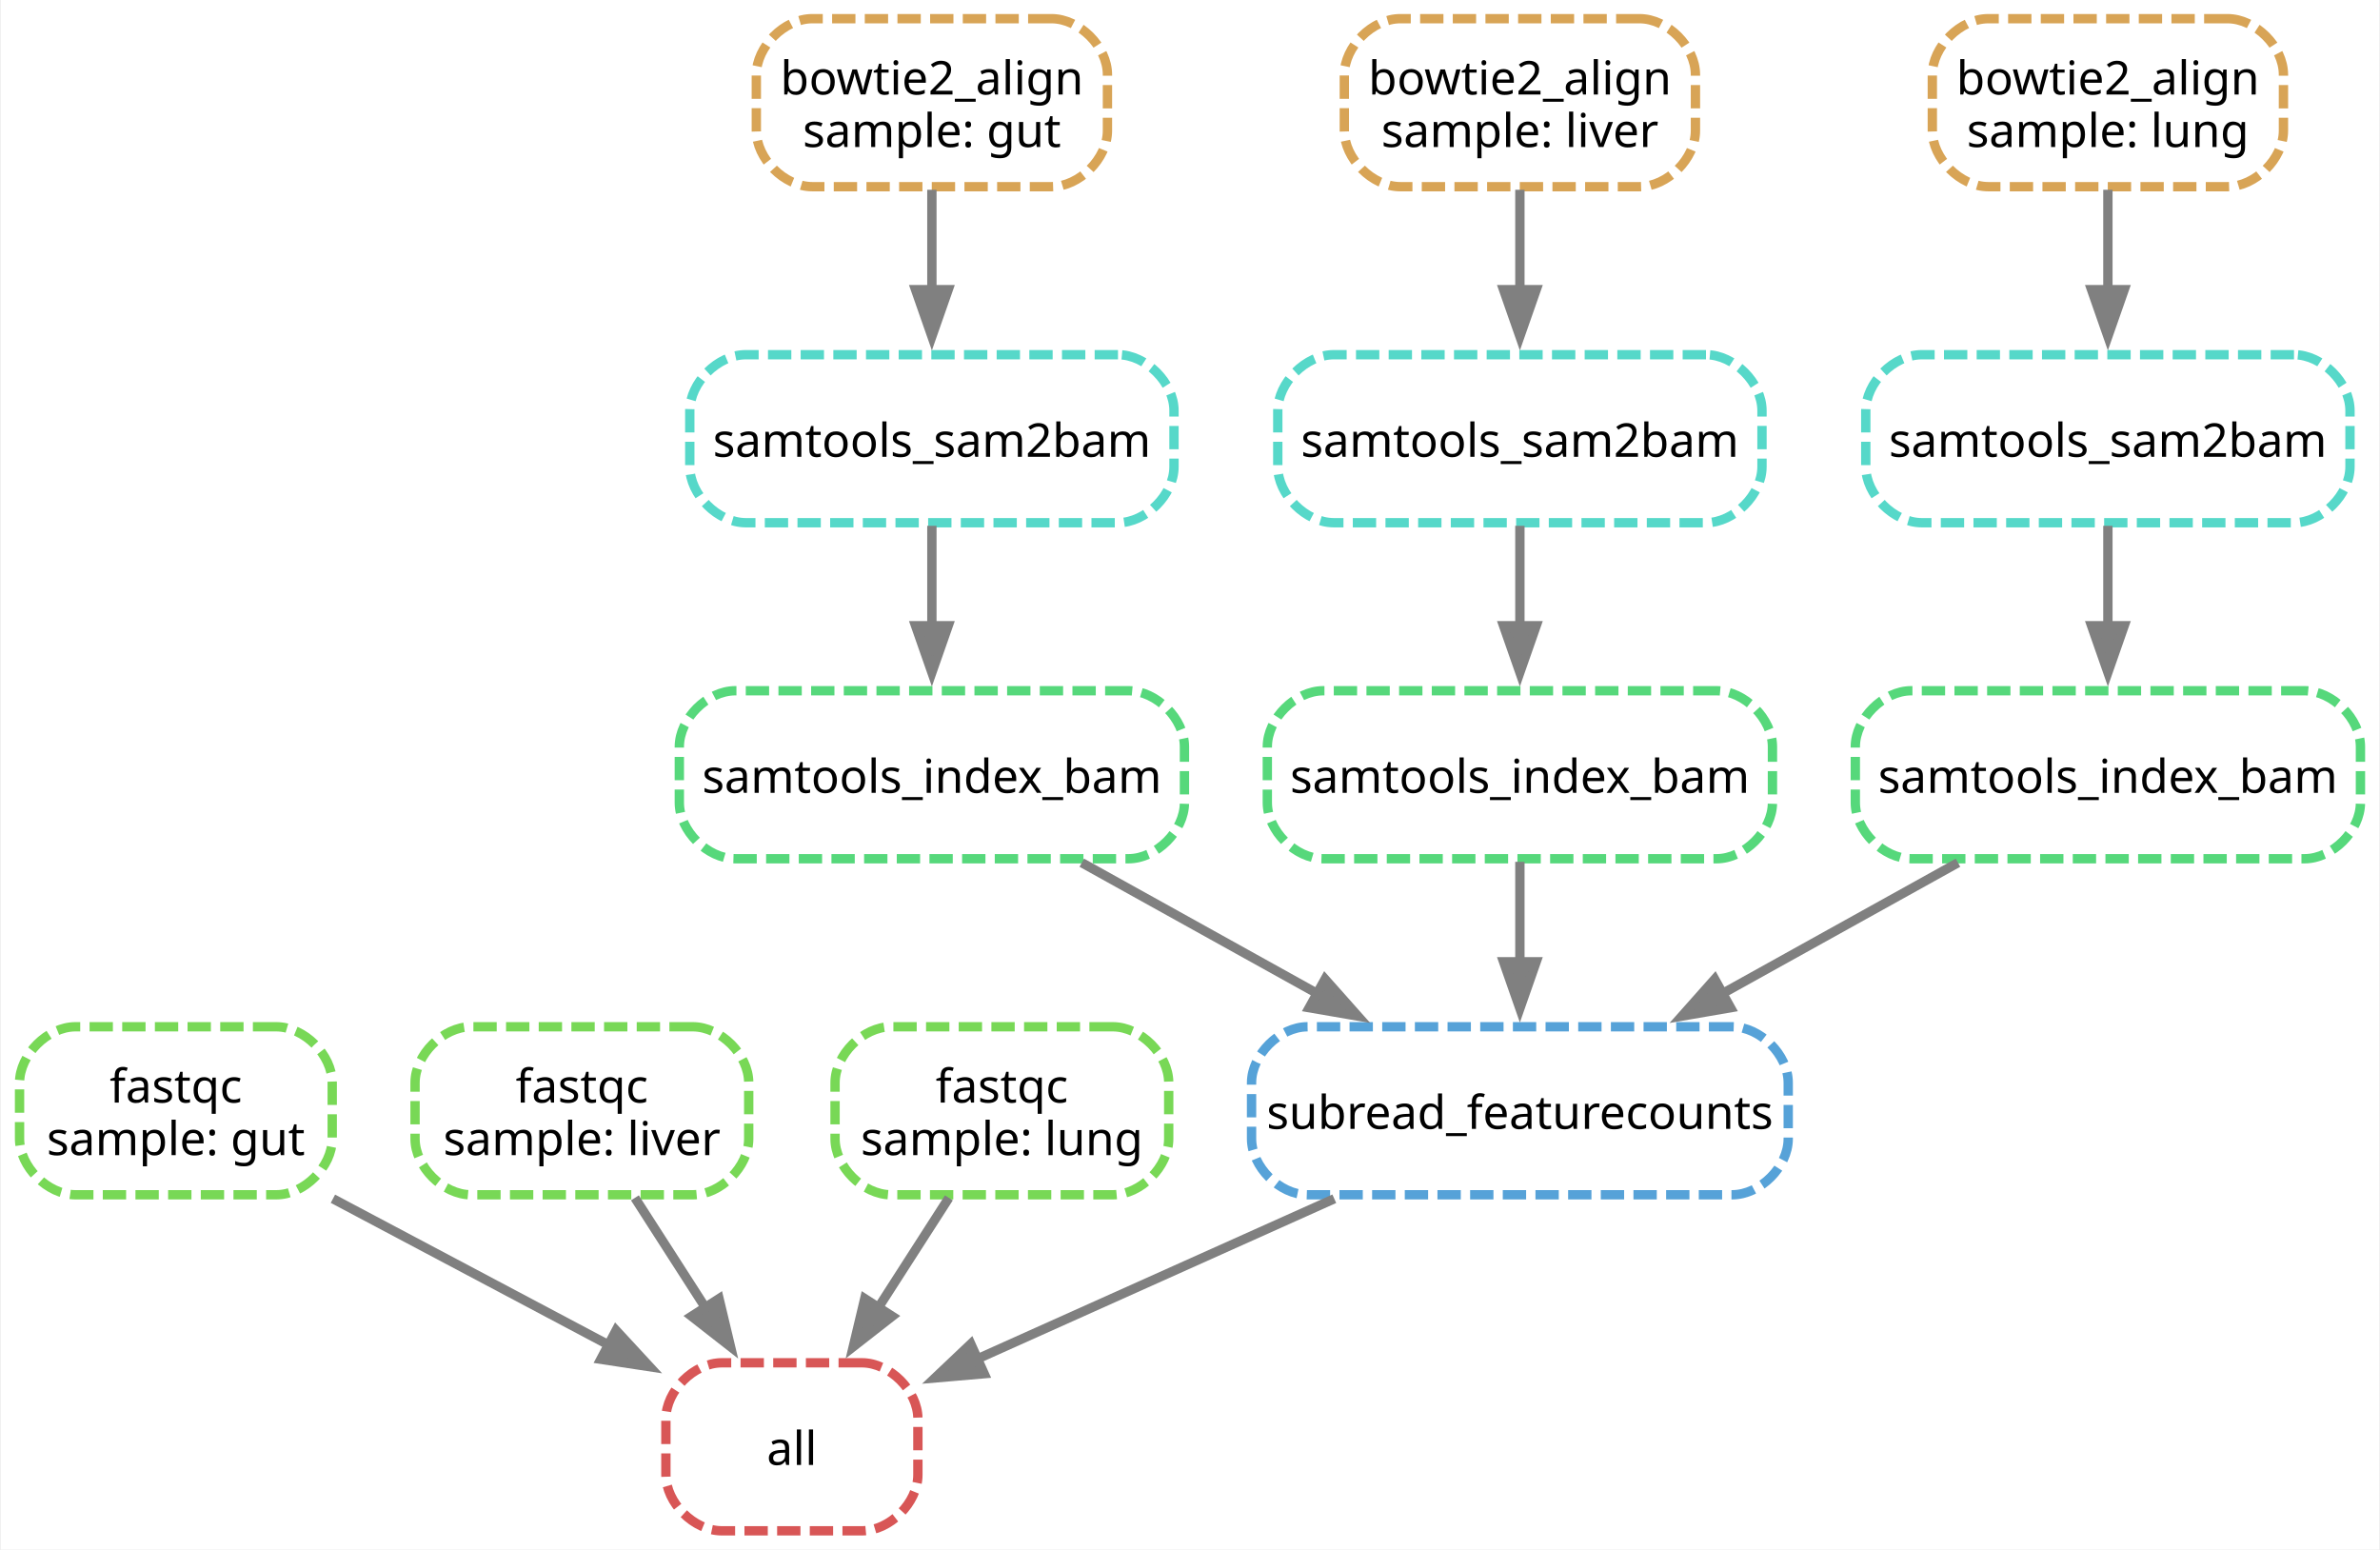
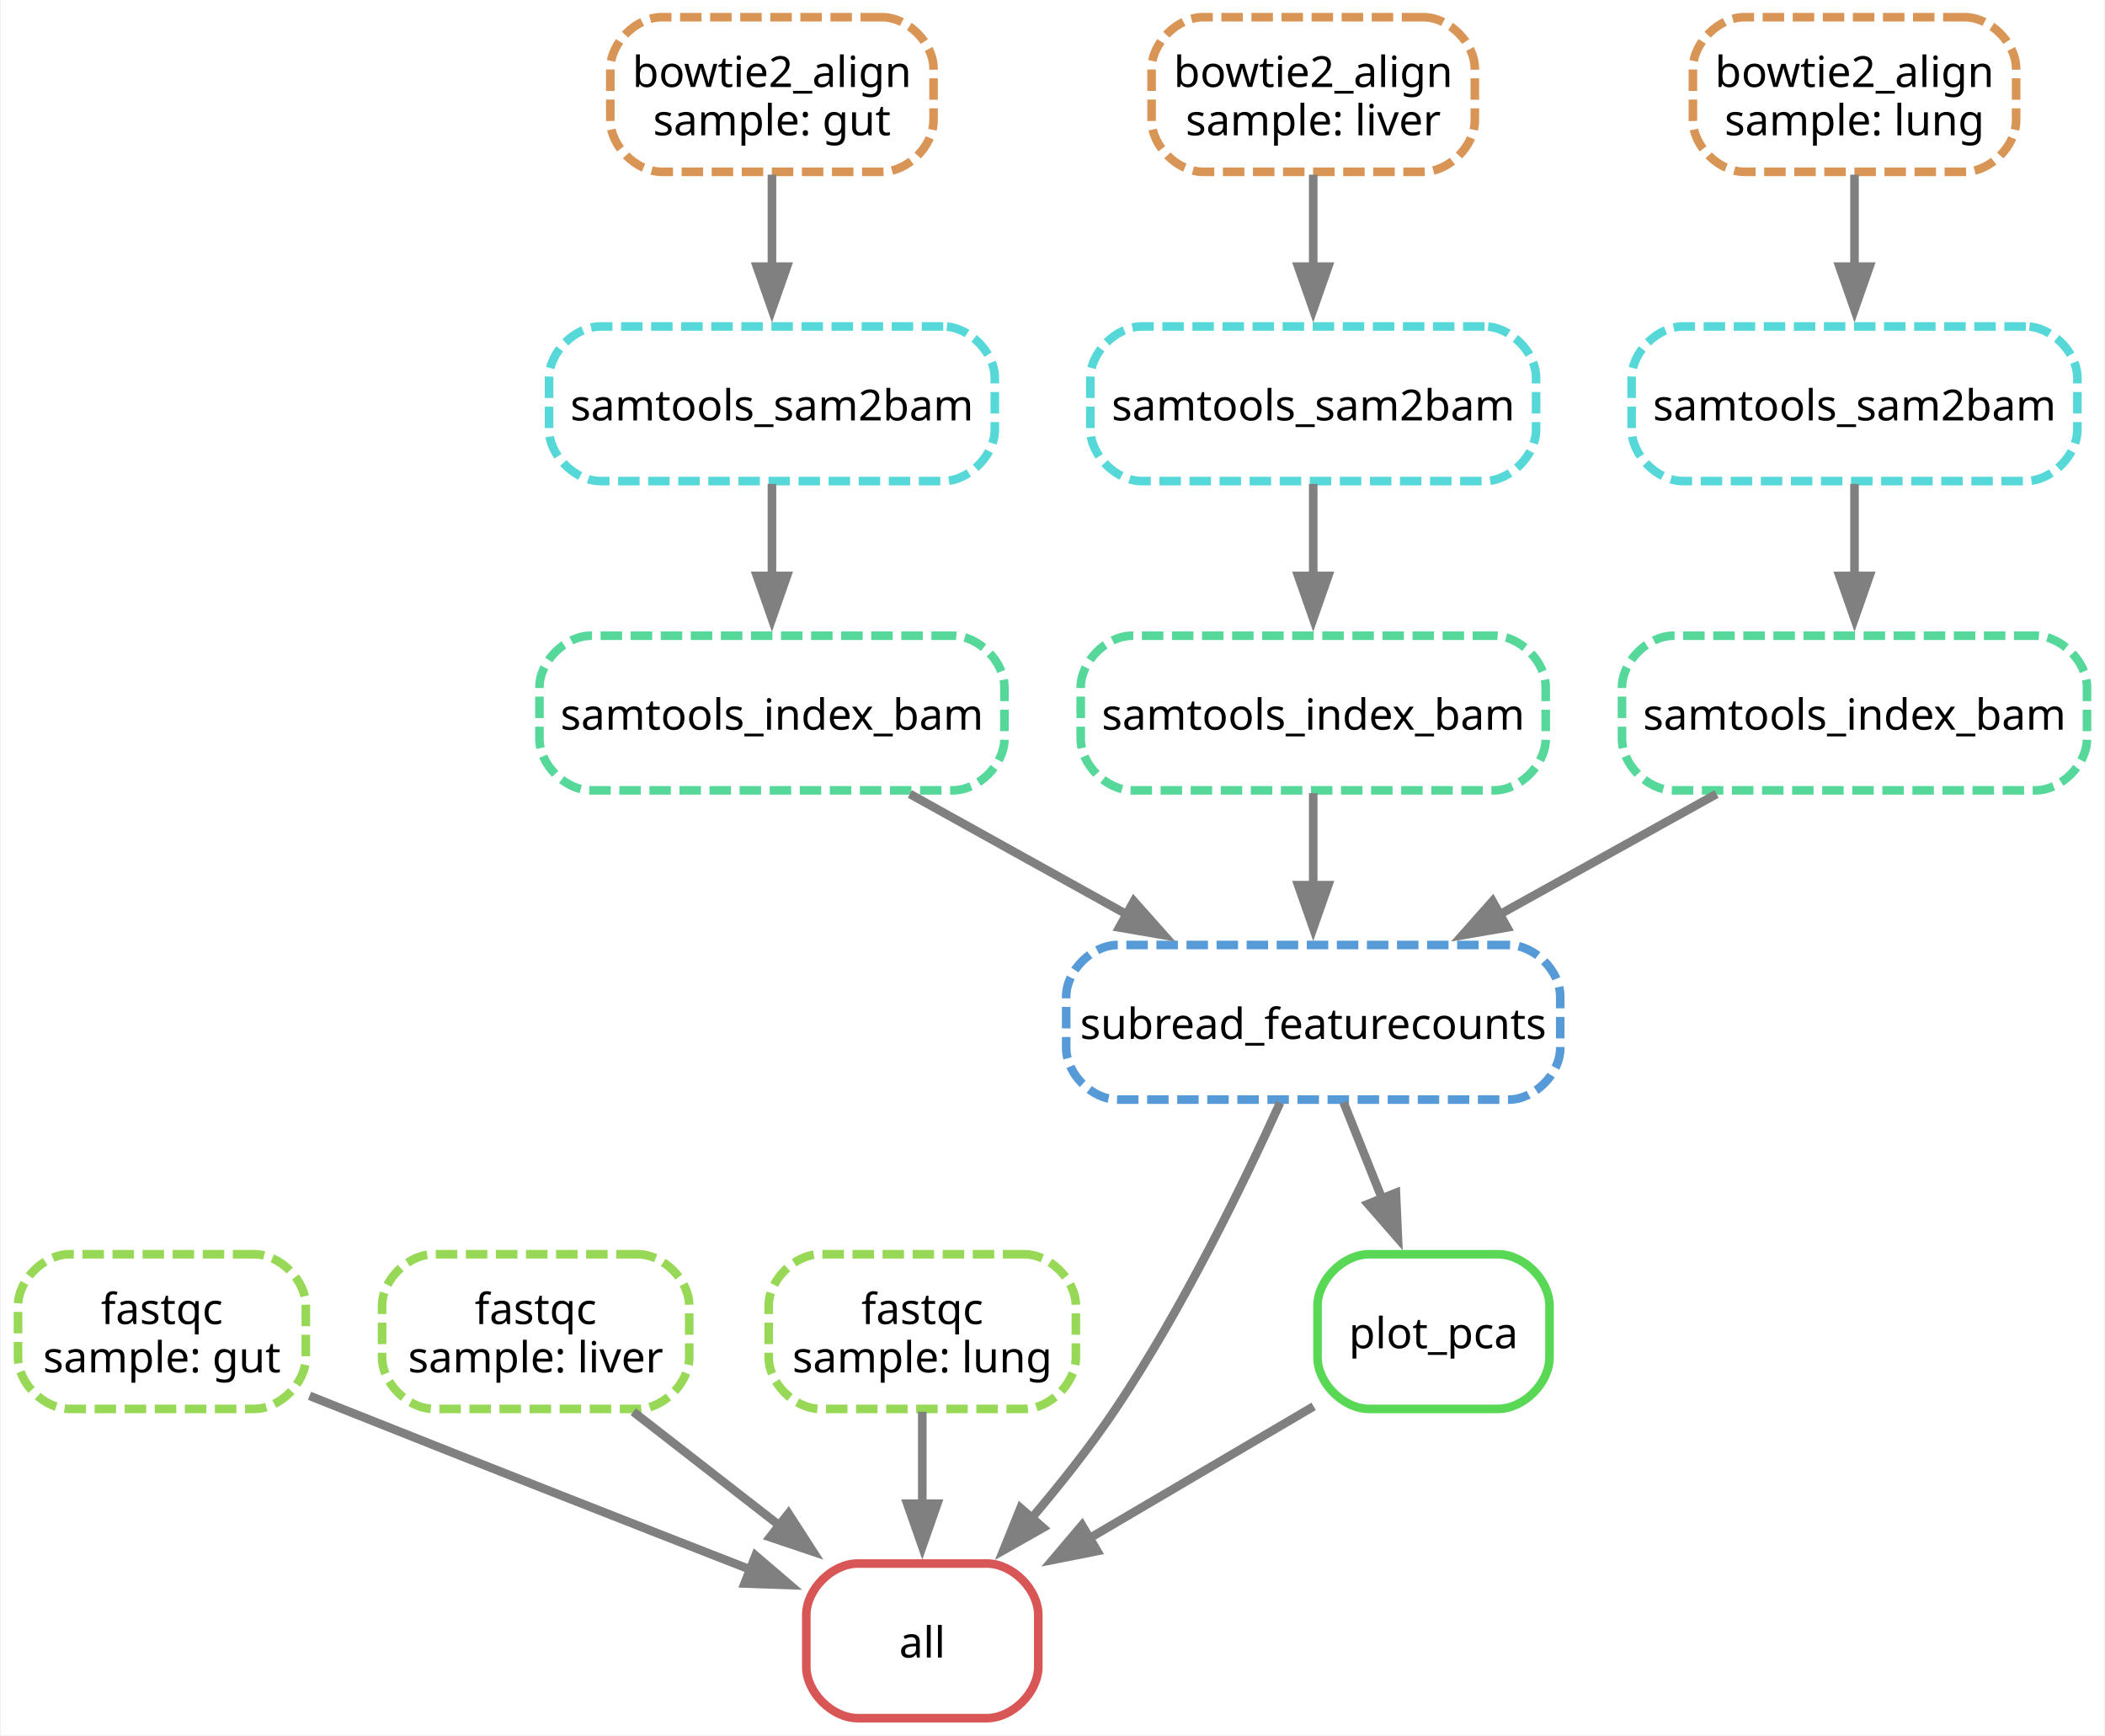
- <svg xmlns="http://www.w3.org/2000/svg" width="510pt" height="332pt" viewBox="0.00 0.00 509.62 332.00">
-   <g id="graph0" class="graph" transform="scale(1 1) rotate(0) translate(4 328)">
-     <polygon fill="white" stroke="none" points="-4,4 -4,-328 505.62,-328 505.62,4 -4,4" />
+ <svg xmlns="http://www.w3.org/2000/svg" width="490pt" height="404pt" viewBox="0.00 0.00 489.62 404.00">
+   <g id="graph0" class="graph" transform="scale(1 1) rotate(0) translate(4 400)">
+     <polygon fill="white" stroke="none" points="-4,4 -4,-400 485.62,-400 485.62,4 -4,4" />
    <g id="node1" class="node">
-       <path fill="none" stroke="#d85656" stroke-width="2" stroke-dasharray="5,2" d="M180.5,-36C180.5,-36 150.5,-36 150.5,-36 144.5,-36 138.5,-30 138.5,-24 138.5,-24 138.5,-12 138.5,-12 138.5,-6 144.5,0 150.5,0 150.5,0 180.5,0 180.5,0 186.5,0 192.5,-6 192.5,-12 192.5,-12 192.5,-24 192.5,-24 192.5,-30 186.5,-36 180.5,-36" />
-       <text text-anchor="middle" x="165.5" y="-14.12" font-family="sans" font-size="10.00">all</text>
+       <path fill="none" stroke="#d85656" stroke-width="2" d="M225.5,-36C225.5,-36 195.5,-36 195.5,-36 189.5,-36 183.5,-30 183.5,-24 183.5,-24 183.5,-12 183.5,-12 183.5,-6 189.5,0 195.5,0 195.5,0 225.5,0 225.5,0 231.5,0 237.5,-6 237.5,-12 237.5,-12 237.5,-24 237.5,-24 237.5,-30 231.5,-36 225.5,-36" />
+       <text text-anchor="middle" x="210.5" y="-14.12" font-family="sans" font-size="10.00">all</text>
    </g>
    <g id="node2" class="node">
-       <path fill="none" stroke="#78d856" stroke-width="2" stroke-dasharray="5,2" d="M55,-108C55,-108 12,-108 12,-108 6,-108 0,-102 0,-96 0,-96 0,-84 0,-84 0,-78 6,-72 12,-72 12,-72 55,-72 55,-72 61,-72 67,-78 67,-84 67,-84 67,-96 67,-96 67,-102 61,-108 55,-108" />
+       <path fill="none" stroke="#97d856" stroke-width="2" stroke-dasharray="5,2" d="M55,-108C55,-108 12,-108 12,-108 6,-108 0,-102 0,-96 0,-96 0,-84 0,-84 0,-78 6,-72 12,-72 12,-72 55,-72 55,-72 61,-72 67,-78 67,-84 67,-84 67,-96 67,-96 67,-102 61,-108 55,-108" />
      <text text-anchor="middle" x="33.5" y="-91.75" font-family="sans" font-size="10.00">fastqc</text>
      <text text-anchor="middle" x="33.5" y="-80.5" font-family="sans" font-size="10.00">sample: gut</text>
    </g>
    <g id="edge1" class="edge">
-       <path fill="none" stroke="grey" stroke-width="2" d="M67.15,-71.15C85.16,-61.61 107.43,-49.79 126.22,-39.83" />
-       <polygon fill="grey" stroke="grey" stroke-width="2" points="127.83,-42.94 135.02,-35.16 124.55,-36.75 127.83,-42.94" />
+       <path fill="none" stroke="grey" stroke-width="2" d="M67.87,-75.05C70.45,-74.02 73.02,-72.99 75.5,-72 107.4,-59.28 143.63,-45.07 170.52,-34.57" />
+       <polygon fill="grey" stroke="grey" stroke-width="2" points="171.68,-37.87 179.72,-30.98 169.13,-31.35 171.68,-37.87" />
    </g>
    <g id="node3" class="node">
-       <path fill="none" stroke="#78d856" stroke-width="2" stroke-dasharray="5,2" d="M144.25,-108C144.25,-108 96.75,-108 96.75,-108 90.75,-108 84.75,-102 84.75,-96 84.75,-96 84.75,-84 84.75,-84 84.75,-78 90.75,-72 96.75,-72 96.75,-72 144.25,-72 144.25,-72 150.25,-72 156.25,-78 156.25,-84 156.25,-84 156.25,-96 156.25,-96 156.25,-102 150.25,-108 144.25,-108" />
+       <path fill="none" stroke="#97d856" stroke-width="2" stroke-dasharray="5,2" d="M144.25,-108C144.25,-108 96.75,-108 96.75,-108 90.75,-108 84.75,-102 84.75,-96 84.75,-96 84.75,-84 84.75,-84 84.75,-78 90.75,-72 96.75,-72 96.75,-72 144.25,-72 144.25,-72 150.25,-72 156.25,-78 156.25,-84 156.25,-84 156.25,-96 156.25,-96 156.25,-102 150.25,-108 144.25,-108" />
      <text text-anchor="middle" x="120.5" y="-91.75" font-family="sans" font-size="10.00">fastqc</text>
      <text text-anchor="middle" x="120.5" y="-80.5" font-family="sans" font-size="10.00">sample: liver</text>
    </g>
    <g id="edge2" class="edge">
-       <path fill="none" stroke="grey" stroke-width="2" d="M131.86,-71.34C136.46,-64.18 141.89,-55.73 147.03,-47.73" />
-       <polygon fill="grey" stroke="grey" stroke-width="2" points="149.89,-49.75 152.35,-39.45 144,-45.97 149.89,-49.75" />
+       <path fill="none" stroke="grey" stroke-width="2" d="M143.21,-71.34C153.58,-63.27 166.05,-53.57 177.43,-44.72" />
+       <polygon fill="grey" stroke="grey" stroke-width="2" points="179.35,-47.66 185.09,-38.76 175.05,-42.14 179.35,-47.66" />
    </g>
    <g id="node4" class="node">
-       <path fill="none" stroke="#78d856" stroke-width="2" stroke-dasharray="5,2" d="M234.25,-108C234.25,-108 186.75,-108 186.75,-108 180.75,-108 174.75,-102 174.75,-96 174.75,-96 174.75,-84 174.75,-84 174.75,-78 180.75,-72 186.75,-72 186.75,-72 234.25,-72 234.25,-72 240.25,-72 246.25,-78 246.25,-84 246.25,-84 246.25,-96 246.25,-96 246.25,-102 240.25,-108 234.25,-108" />
+       <path fill="none" stroke="#97d856" stroke-width="2" stroke-dasharray="5,2" d="M234.25,-108C234.25,-108 186.75,-108 186.75,-108 180.75,-108 174.75,-102 174.75,-96 174.75,-96 174.75,-84 174.75,-84 174.75,-78 180.75,-72 186.75,-72 186.75,-72 234.25,-72 234.25,-72 240.25,-72 246.25,-78 246.25,-84 246.25,-84 246.25,-96 246.25,-96 246.25,-102 240.25,-108 234.25,-108" />
      <text text-anchor="middle" x="210.5" y="-91.75" font-family="sans" font-size="10.00">fastqc</text>
      <text text-anchor="middle" x="210.5" y="-80.5" font-family="sans" font-size="10.00">sample: lung</text>
    </g>
    <g id="edge3" class="edge">
-       <path fill="none" stroke="grey" stroke-width="2" d="M199.14,-71.34C194.54,-64.18 189.11,-55.73 183.97,-47.73" />
-       <polygon fill="grey" stroke="grey" stroke-width="2" points="187,-45.97 178.65,-39.45 181.11,-49.75 187,-45.97" />
+       <path fill="none" stroke="grey" stroke-width="2" d="M210.5,-71.34C210.5,-64.75 210.5,-57.08 210.5,-49.67" />
+       <polygon fill="grey" stroke="grey" stroke-width="2" points="214,-49.93 210.5,-39.93 207,-49.93 214,-49.93" />
    </g>
    <g id="node5" class="node">
-       <path fill="none" stroke="#56a2d8" stroke-width="2" stroke-dasharray="5,2" d="M367,-108C367,-108 276,-108 276,-108 270,-108 264,-102 264,-96 264,-96 264,-84 264,-84 264,-78 270,-72 276,-72 276,-72 367,-72 367,-72 373,-72 379,-78 379,-84 379,-84 379,-96 379,-96 379,-102 373,-108 367,-108" />
-       <text text-anchor="middle" x="321.5" y="-86.12" font-family="sans" font-size="10.00">subread_featurecounts</text>
+       <path fill="none" stroke="#569ad8" stroke-width="2" stroke-dasharray="5,2" d="M347,-180C347,-180 256,-180 256,-180 250,-180 244,-174 244,-168 244,-168 244,-156 244,-156 244,-150 250,-144 256,-144 256,-144 347,-144 347,-144 353,-144 359,-150 359,-156 359,-156 359,-168 359,-168 359,-174 353,-180 347,-180" />
+       <text text-anchor="middle" x="301.5" y="-158.12" font-family="sans" font-size="10.00">subread_featurecounts</text>
    </g>
    <g id="edge4" class="edge">
-       <path fill="none" stroke="grey" stroke-width="2" d="M281.73,-71.15C258.21,-60.6 228.52,-47.28 205.04,-36.74" />
-       <polygon fill="grey" stroke="grey" stroke-width="2" points="206.71,-33.66 196.15,-32.75 203.84,-40.04 206.71,-33.66" />
+       <path fill="none" stroke="grey" stroke-width="2" d="M293.79,-143.28C285.44,-124.83 271.19,-95.41 255.5,-72 249.71,-63.36 242.71,-54.52 235.98,-46.61" />
+       <polygon fill="grey" stroke="grey" stroke-width="2" points="238.63,-44.32 229.4,-39.1 233.36,-48.93 238.63,-44.32" />
+     </g>
+     <g id="node15" class="node">
+       <path fill="none" stroke="#59d856" stroke-width="2" d="M344.5,-108C344.5,-108 314.5,-108 314.5,-108 308.5,-108 302.5,-102 302.5,-96 302.5,-96 302.5,-84 302.5,-84 302.5,-78 308.5,-72 314.5,-72 314.5,-72 344.5,-72 344.5,-72 350.5,-72 356.5,-78 356.5,-84 356.5,-84 356.5,-96 356.5,-96 356.5,-102 350.5,-108 344.5,-108" />
+       <text text-anchor="middle" x="329.5" y="-86.12" font-family="sans" font-size="10.00">plot_pca</text>
+     </g>
+     <g id="edge15" class="edge">
+       <path fill="none" stroke="grey" stroke-width="2" d="M308.57,-143.34C311.3,-136.51 314.5,-128.5 317.57,-120.83" />
+       <polygon fill="grey" stroke="grey" stroke-width="2" points="320.75,-122.3 321.22,-111.71 314.25,-119.7 320.75,-122.3" />
    </g>
    <g id="node6" class="node">
-       <path fill="none" stroke="#56d87b" stroke-width="2" stroke-dasharray="5,2" d="M237.62,-180C237.62,-180 153.38,-180 153.38,-180 147.38,-180 141.38,-174 141.38,-168 141.38,-168 141.38,-156 141.38,-156 141.38,-150 147.38,-144 153.38,-144 153.38,-144 237.62,-144 237.62,-144 243.62,-144 249.62,-150 249.62,-156 249.62,-156 249.62,-168 249.62,-168 249.62,-174 243.62,-180 237.62,-180" />
-       <text text-anchor="middle" x="195.5" y="-158.12" font-family="sans" font-size="10.00">samtools_index_bam</text>
+       <path fill="none" stroke="#56d89a" stroke-width="2" stroke-dasharray="5,2" d="M217.62,-252C217.62,-252 133.38,-252 133.38,-252 127.38,-252 121.38,-246 121.38,-240 121.38,-240 121.38,-228 121.38,-228 121.38,-222 127.38,-216 133.38,-216 133.38,-216 217.62,-216 217.62,-216 223.62,-216 229.62,-222 229.62,-228 229.62,-228 229.62,-240 229.62,-240 229.62,-246 223.62,-252 217.62,-252" />
+       <text text-anchor="middle" x="175.5" y="-230.12" font-family="sans" font-size="10.00">samtools_index_bam</text>
+     </g>
+     <g id="edge6" class="edge">
+       <path fill="none" stroke="grey" stroke-width="2" d="M207.62,-215.15C223.02,-206.6 241.7,-196.22 258.32,-186.99" />
+       <polygon fill="grey" stroke="grey" stroke-width="2" points="259.75,-190.2 266.79,-182.28 256.35,-184.08 259.75,-190.2" />
+     </g>
+     <g id="node7" class="node">
+       <path fill="none" stroke="#56d8d8" stroke-width="2" stroke-dasharray="5,2" d="M215.38,-324C215.38,-324 135.62,-324 135.62,-324 129.62,-324 123.62,-318 123.62,-312 123.62,-312 123.62,-300 123.62,-300 123.62,-294 129.62,-288 135.62,-288 135.62,-288 215.38,-288 215.38,-288 221.38,-288 227.38,-294 227.38,-300 227.38,-300 227.38,-312 227.38,-312 227.38,-318 221.38,-324 215.38,-324" />
+       <text text-anchor="middle" x="175.5" y="-302.12" font-family="sans" font-size="10.00">samtools_sam2bam</text>
+     </g>
+     <g id="edge9" class="edge">
+       <path fill="none" stroke="grey" stroke-width="2" d="M175.5,-287.34C175.5,-280.75 175.5,-273.08 175.5,-265.67" />
+       <polygon fill="grey" stroke="grey" stroke-width="2" points="179,-265.93 175.5,-255.93 172,-265.93 179,-265.93" />
+     </g>
+     <g id="node8" class="node">
+       <path fill="none" stroke="#d89556" stroke-width="2" stroke-dasharray="5,2" d="M201.12,-396C201.12,-396 149.88,-396 149.88,-396 143.88,-396 137.88,-390 137.88,-384 137.88,-384 137.88,-372 137.88,-372 137.88,-366 143.88,-360 149.88,-360 149.88,-360 201.12,-360 201.12,-360 207.12,-360 213.12,-366 213.12,-372 213.12,-372 213.12,-384 213.12,-384 213.12,-390 207.12,-396 201.12,-396" />
+       <text text-anchor="middle" x="175.5" y="-379.75" font-family="sans" font-size="10.00">bowtie2_align</text>
+       <text text-anchor="middle" x="175.5" y="-368.5" font-family="sans" font-size="10.00">sample: gut</text>
+     </g>
+     <g id="edge10" class="edge">
+       <path fill="none" stroke="grey" stroke-width="2" d="M175.5,-359.34C175.5,-352.75 175.5,-345.08 175.5,-337.67" />
+       <polygon fill="grey" stroke="grey" stroke-width="2" points="179,-337.93 175.5,-327.93 172,-337.93 179,-337.93" />
+     </g>
+     <g id="node9" class="node">
+       <path fill="none" stroke="#56d89a" stroke-width="2" stroke-dasharray="5,2" d="M343.62,-252C343.62,-252 259.38,-252 259.38,-252 253.38,-252 247.38,-246 247.38,-240 247.38,-240 247.38,-228 247.38,-228 247.38,-222 253.38,-216 259.38,-216 259.38,-216 343.62,-216 343.62,-216 349.62,-216 355.62,-222 355.62,-228 355.62,-228 355.62,-240 355.62,-240 355.62,-246 349.62,-252 343.62,-252" />
+       <text text-anchor="middle" x="301.5" y="-230.12" font-family="sans" font-size="10.00">samtools_index_bam</text>
+     </g>
+     <g id="edge7" class="edge">
+       <path fill="none" stroke="grey" stroke-width="2" d="M301.5,-215.34C301.5,-208.75 301.5,-201.08 301.5,-193.67" />
+       <polygon fill="grey" stroke="grey" stroke-width="2" points="305,-193.93 301.5,-183.93 298,-193.93 305,-193.93" />
+     </g>
+     <g id="node10" class="node">
+       <path fill="none" stroke="#56d8d8" stroke-width="2" stroke-dasharray="5,2" d="M341.38,-324C341.38,-324 261.62,-324 261.62,-324 255.62,-324 249.62,-318 249.62,-312 249.62,-312 249.62,-300 249.62,-300 249.62,-294 255.62,-288 261.62,-288 261.62,-288 341.38,-288 341.38,-288 347.38,-288 353.38,-294 353.38,-300 353.38,-300 353.38,-312 353.38,-312 353.38,-318 347.38,-324 341.38,-324" />
+       <text text-anchor="middle" x="301.5" y="-302.12" font-family="sans" font-size="10.00">samtools_sam2bam</text>
+     </g>
+     <g id="edge11" class="edge">
+       <path fill="none" stroke="grey" stroke-width="2" d="M301.5,-287.34C301.5,-280.75 301.5,-273.08 301.5,-265.67" />
+       <polygon fill="grey" stroke="grey" stroke-width="2" points="305,-265.93 301.5,-255.93 298,-265.93 305,-265.93" />
+     </g>
+     <g id="node11" class="node">
+       <path fill="none" stroke="#d89556" stroke-width="2" stroke-dasharray="5,2" d="M327.12,-396C327.12,-396 275.88,-396 275.88,-396 269.88,-396 263.88,-390 263.88,-384 263.88,-384 263.88,-372 263.88,-372 263.88,-366 269.88,-360 275.88,-360 275.88,-360 327.12,-360 327.12,-360 333.12,-360 339.12,-366 339.12,-372 339.12,-372 339.12,-384 339.12,-384 339.12,-390 333.12,-396 327.12,-396" />
+       <text text-anchor="middle" x="301.5" y="-379.75" font-family="sans" font-size="10.00">bowtie2_align</text>
+       <text text-anchor="middle" x="301.5" y="-368.5" font-family="sans" font-size="10.00">sample: liver</text>
+     </g>
+     <g id="edge12" class="edge">
+       <path fill="none" stroke="grey" stroke-width="2" d="M301.5,-359.34C301.5,-352.75 301.5,-345.08 301.5,-337.67" />
+       <polygon fill="grey" stroke="grey" stroke-width="2" points="305,-337.93 301.5,-327.93 298,-337.93 305,-337.93" />
+     </g>
+     <g id="node12" class="node">
+       <path fill="none" stroke="#56d89a" stroke-width="2" stroke-dasharray="5,2" d="M469.62,-252C469.62,-252 385.38,-252 385.38,-252 379.38,-252 373.38,-246 373.38,-240 373.38,-240 373.38,-228 373.38,-228 373.38,-222 379.38,-216 385.38,-216 385.38,-216 469.62,-216 469.62,-216 475.62,-216 481.62,-222 481.62,-228 481.62,-228 481.62,-240 481.62,-240 481.62,-246 475.62,-252 469.62,-252" />
+       <text text-anchor="middle" x="427.5" y="-230.12" font-family="sans" font-size="10.00">samtools_index_bam</text>
+     </g>
+     <g id="edge8" class="edge">
+       <path fill="none" stroke="grey" stroke-width="2" d="M395.38,-215.15C379.98,-206.6 361.3,-196.22 344.68,-186.99" />
+       <polygon fill="grey" stroke="grey" stroke-width="2" points="346.65,-184.08 336.21,-182.28 343.25,-190.2 346.65,-184.08" />
+     </g>
+     <g id="node13" class="node">
+       <path fill="none" stroke="#56d8d8" stroke-width="2" stroke-dasharray="5,2" d="M467.38,-324C467.38,-324 387.62,-324 387.62,-324 381.62,-324 375.62,-318 375.62,-312 375.62,-312 375.62,-300 375.62,-300 375.62,-294 381.62,-288 387.62,-288 387.62,-288 467.38,-288 467.38,-288 473.38,-288 479.38,-294 479.38,-300 479.38,-300 479.38,-312 479.38,-312 479.38,-318 473.38,-324 467.38,-324" />
+       <text text-anchor="middle" x="427.5" y="-302.12" font-family="sans" font-size="10.00">samtools_sam2bam</text>
+     </g>
+     <g id="edge13" class="edge">
+       <path fill="none" stroke="grey" stroke-width="2" d="M427.5,-287.34C427.5,-280.75 427.5,-273.08 427.5,-265.67" />
+       <polygon fill="grey" stroke="grey" stroke-width="2" points="431,-265.93 427.5,-255.93 424,-265.93 431,-265.93" />
+     </g>
+     <g id="node14" class="node">
+       <path fill="none" stroke="#d89556" stroke-width="2" stroke-dasharray="5,2" d="M453.12,-396C453.12,-396 401.88,-396 401.88,-396 395.88,-396 389.88,-390 389.88,-384 389.88,-384 389.88,-372 389.88,-372 389.88,-366 395.88,-360 401.88,-360 401.88,-360 453.12,-360 453.12,-360 459.12,-360 465.12,-366 465.12,-372 465.12,-372 465.12,-384 465.12,-384 465.12,-390 459.12,-396 453.12,-396" />
+       <text text-anchor="middle" x="427.5" y="-379.75" font-family="sans" font-size="10.00">bowtie2_align</text>
+       <text text-anchor="middle" x="427.5" y="-368.5" font-family="sans" font-size="10.00">sample: lung</text>
+     </g>
+     <g id="edge14" class="edge">
+       <path fill="none" stroke="grey" stroke-width="2" d="M427.5,-359.34C427.5,-352.75 427.5,-345.08 427.5,-337.67" />
+       <polygon fill="grey" stroke="grey" stroke-width="2" points="431,-337.93 427.5,-327.93 424,-337.93 431,-337.93" />
    </g>
    <g id="edge5" class="edge">
-       <path fill="none" stroke="grey" stroke-width="2" d="M227.62,-143.15C243.02,-134.6 261.7,-124.22 278.32,-114.99" />
-       <polygon fill="grey" stroke="grey" stroke-width="2" points="279.75,-118.2 286.79,-110.28 276.35,-112.08 279.75,-118.2" />
-     </g>
-     <g id="node7" class="node">
-       <path fill="none" stroke="#56d8c9" stroke-width="2" stroke-dasharray="5,2" d="M235.38,-252C235.38,-252 155.62,-252 155.62,-252 149.62,-252 143.62,-246 143.62,-240 143.62,-240 143.62,-228 143.62,-228 143.62,-222 149.62,-216 155.62,-216 155.62,-216 235.38,-216 235.38,-216 241.38,-216 247.38,-222 247.38,-228 247.38,-228 247.38,-240 247.38,-240 247.38,-246 241.38,-252 235.38,-252" />
-       <text text-anchor="middle" x="195.5" y="-230.12" font-family="sans" font-size="10.00">samtools_sam2bam</text>
-     </g>
-     <g id="edge8" class="edge">
-       <path fill="none" stroke="grey" stroke-width="2" d="M195.5,-215.34C195.5,-208.75 195.5,-201.08 195.5,-193.67" />
-       <polygon fill="grey" stroke="grey" stroke-width="2" points="199,-193.93 195.5,-183.93 192,-193.93 199,-193.93" />
-     </g>
-     <g id="node8" class="node">
-       <path fill="none" stroke="#d8a456" stroke-width="2" stroke-dasharray="5,2" d="M221.12,-324C221.12,-324 169.88,-324 169.88,-324 163.88,-324 157.88,-318 157.88,-312 157.88,-312 157.88,-300 157.88,-300 157.88,-294 163.88,-288 169.88,-288 169.88,-288 221.12,-288 221.12,-288 227.12,-288 233.12,-294 233.12,-300 233.12,-300 233.12,-312 233.12,-312 233.12,-318 227.12,-324 221.12,-324" />
-       <text text-anchor="middle" x="195.5" y="-307.75" font-family="sans" font-size="10.00">bowtie2_align</text>
-       <text text-anchor="middle" x="195.5" y="-296.5" font-family="sans" font-size="10.00">sample: gut</text>
-     </g>
-     <g id="edge9" class="edge">
-       <path fill="none" stroke="grey" stroke-width="2" d="M195.5,-287.34C195.5,-280.75 195.5,-273.08 195.5,-265.67" />
-       <polygon fill="grey" stroke="grey" stroke-width="2" points="199,-265.93 195.5,-255.93 192,-265.93 199,-265.93" />
-     </g>
-     <g id="node9" class="node">
-       <path fill="none" stroke="#56d87b" stroke-width="2" stroke-dasharray="5,2" d="M363.62,-180C363.62,-180 279.38,-180 279.38,-180 273.38,-180 267.38,-174 267.38,-168 267.38,-168 267.38,-156 267.38,-156 267.38,-150 273.38,-144 279.38,-144 279.38,-144 363.62,-144 363.62,-144 369.62,-144 375.62,-150 375.62,-156 375.62,-156 375.62,-168 375.62,-168 375.62,-174 369.62,-180 363.62,-180" />
-       <text text-anchor="middle" x="321.5" y="-158.12" font-family="sans" font-size="10.00">samtools_index_bam</text>
-     </g>
-     <g id="edge6" class="edge">
-       <path fill="none" stroke="grey" stroke-width="2" d="M321.5,-143.34C321.5,-136.75 321.5,-129.08 321.5,-121.67" />
-       <polygon fill="grey" stroke="grey" stroke-width="2" points="325,-121.93 321.5,-111.93 318,-121.93 325,-121.93" />
-     </g>
-     <g id="node10" class="node">
-       <path fill="none" stroke="#56d8c9" stroke-width="2" stroke-dasharray="5,2" d="M361.38,-252C361.38,-252 281.62,-252 281.62,-252 275.62,-252 269.62,-246 269.62,-240 269.62,-240 269.62,-228 269.62,-228 269.62,-222 275.62,-216 281.62,-216 281.62,-216 361.38,-216 361.38,-216 367.38,-216 373.38,-222 373.38,-228 373.38,-228 373.38,-240 373.38,-240 373.38,-246 367.38,-252 361.38,-252" />
-       <text text-anchor="middle" x="321.5" y="-230.12" font-family="sans" font-size="10.00">samtools_sam2bam</text>
-     </g>
-     <g id="edge10" class="edge">
-       <path fill="none" stroke="grey" stroke-width="2" d="M321.5,-215.34C321.5,-208.75 321.5,-201.08 321.5,-193.67" />
-       <polygon fill="grey" stroke="grey" stroke-width="2" points="325,-193.93 321.5,-183.93 318,-193.93 325,-193.93" />
-     </g>
-     <g id="node11" class="node">
-       <path fill="none" stroke="#d8a456" stroke-width="2" stroke-dasharray="5,2" d="M347.12,-324C347.12,-324 295.88,-324 295.88,-324 289.88,-324 283.88,-318 283.88,-312 283.88,-312 283.88,-300 283.88,-300 283.88,-294 289.88,-288 295.88,-288 295.88,-288 347.12,-288 347.12,-288 353.12,-288 359.12,-294 359.12,-300 359.12,-300 359.12,-312 359.12,-312 359.12,-318 353.12,-324 347.12,-324" />
-       <text text-anchor="middle" x="321.5" y="-307.75" font-family="sans" font-size="10.00">bowtie2_align</text>
-       <text text-anchor="middle" x="321.5" y="-296.5" font-family="sans" font-size="10.00">sample: liver</text>
-     </g>
-     <g id="edge11" class="edge">
-       <path fill="none" stroke="grey" stroke-width="2" d="M321.5,-287.34C321.5,-280.75 321.5,-273.08 321.5,-265.67" />
-       <polygon fill="grey" stroke="grey" stroke-width="2" points="325,-265.93 321.5,-255.93 318,-265.93 325,-265.93" />
-     </g>
-     <g id="node12" class="node">
-       <path fill="none" stroke="#56d87b" stroke-width="2" stroke-dasharray="5,2" d="M489.62,-180C489.62,-180 405.38,-180 405.38,-180 399.38,-180 393.38,-174 393.38,-168 393.38,-168 393.38,-156 393.38,-156 393.38,-150 399.38,-144 405.38,-144 405.38,-144 489.62,-144 489.62,-144 495.62,-144 501.62,-150 501.62,-156 501.62,-156 501.62,-168 501.62,-168 501.62,-174 495.62,-180 489.62,-180" />
-       <text text-anchor="middle" x="447.5" y="-158.12" font-family="sans" font-size="10.00">samtools_index_bam</text>
-     </g>
-     <g id="edge7" class="edge">
-       <path fill="none" stroke="grey" stroke-width="2" d="M415.38,-143.15C399.98,-134.6 381.3,-124.22 364.68,-114.99" />
-       <polygon fill="grey" stroke="grey" stroke-width="2" points="366.65,-112.08 356.21,-110.28 363.25,-118.2 366.65,-112.08" />
-     </g>
-     <g id="node13" class="node">
-       <path fill="none" stroke="#56d8c9" stroke-width="2" stroke-dasharray="5,2" d="M487.38,-252C487.38,-252 407.62,-252 407.62,-252 401.62,-252 395.62,-246 395.62,-240 395.62,-240 395.62,-228 395.62,-228 395.62,-222 401.62,-216 407.62,-216 407.62,-216 487.38,-216 487.38,-216 493.38,-216 499.38,-222 499.38,-228 499.38,-228 499.38,-240 499.38,-240 499.38,-246 493.38,-252 487.38,-252" />
-       <text text-anchor="middle" x="447.5" y="-230.12" font-family="sans" font-size="10.00">samtools_sam2bam</text>
-     </g>
-     <g id="edge12" class="edge">
-       <path fill="none" stroke="grey" stroke-width="2" d="M447.5,-215.34C447.5,-208.75 447.5,-201.08 447.5,-193.67" />
-       <polygon fill="grey" stroke="grey" stroke-width="2" points="451,-193.93 447.5,-183.93 444,-193.93 451,-193.93" />
-     </g>
-     <g id="node14" class="node">
-       <path fill="none" stroke="#d8a456" stroke-width="2" stroke-dasharray="5,2" d="M473.12,-324C473.12,-324 421.88,-324 421.88,-324 415.88,-324 409.88,-318 409.88,-312 409.88,-312 409.88,-300 409.88,-300 409.88,-294 415.88,-288 421.88,-288 421.88,-288 473.12,-288 473.12,-288 479.12,-288 485.12,-294 485.12,-300 485.12,-300 485.12,-312 485.12,-312 485.12,-318 479.12,-324 473.12,-324" />
-       <text text-anchor="middle" x="447.5" y="-307.75" font-family="sans" font-size="10.00">bowtie2_align</text>
-       <text text-anchor="middle" x="447.5" y="-296.5" font-family="sans" font-size="10.00">sample: lung</text>
-     </g>
-     <g id="edge13" class="edge">
-       <path fill="none" stroke="grey" stroke-width="2" d="M447.5,-287.34C447.5,-280.75 447.5,-273.08 447.5,-265.67" />
-       <polygon fill="grey" stroke="grey" stroke-width="2" points="451,-265.93 447.5,-255.93 444,-265.93 451,-265.93" />
+       <path fill="none" stroke="grey" stroke-width="2" d="M301.6,-72.59C285.93,-63.37 266.15,-51.74 249.03,-41.66" />
+       <polygon fill="grey" stroke="grey" stroke-width="2" points="251.23,-38.9 240.83,-36.84 247.68,-44.93 251.23,-38.9" />
    </g>
  </g>
</svg>
